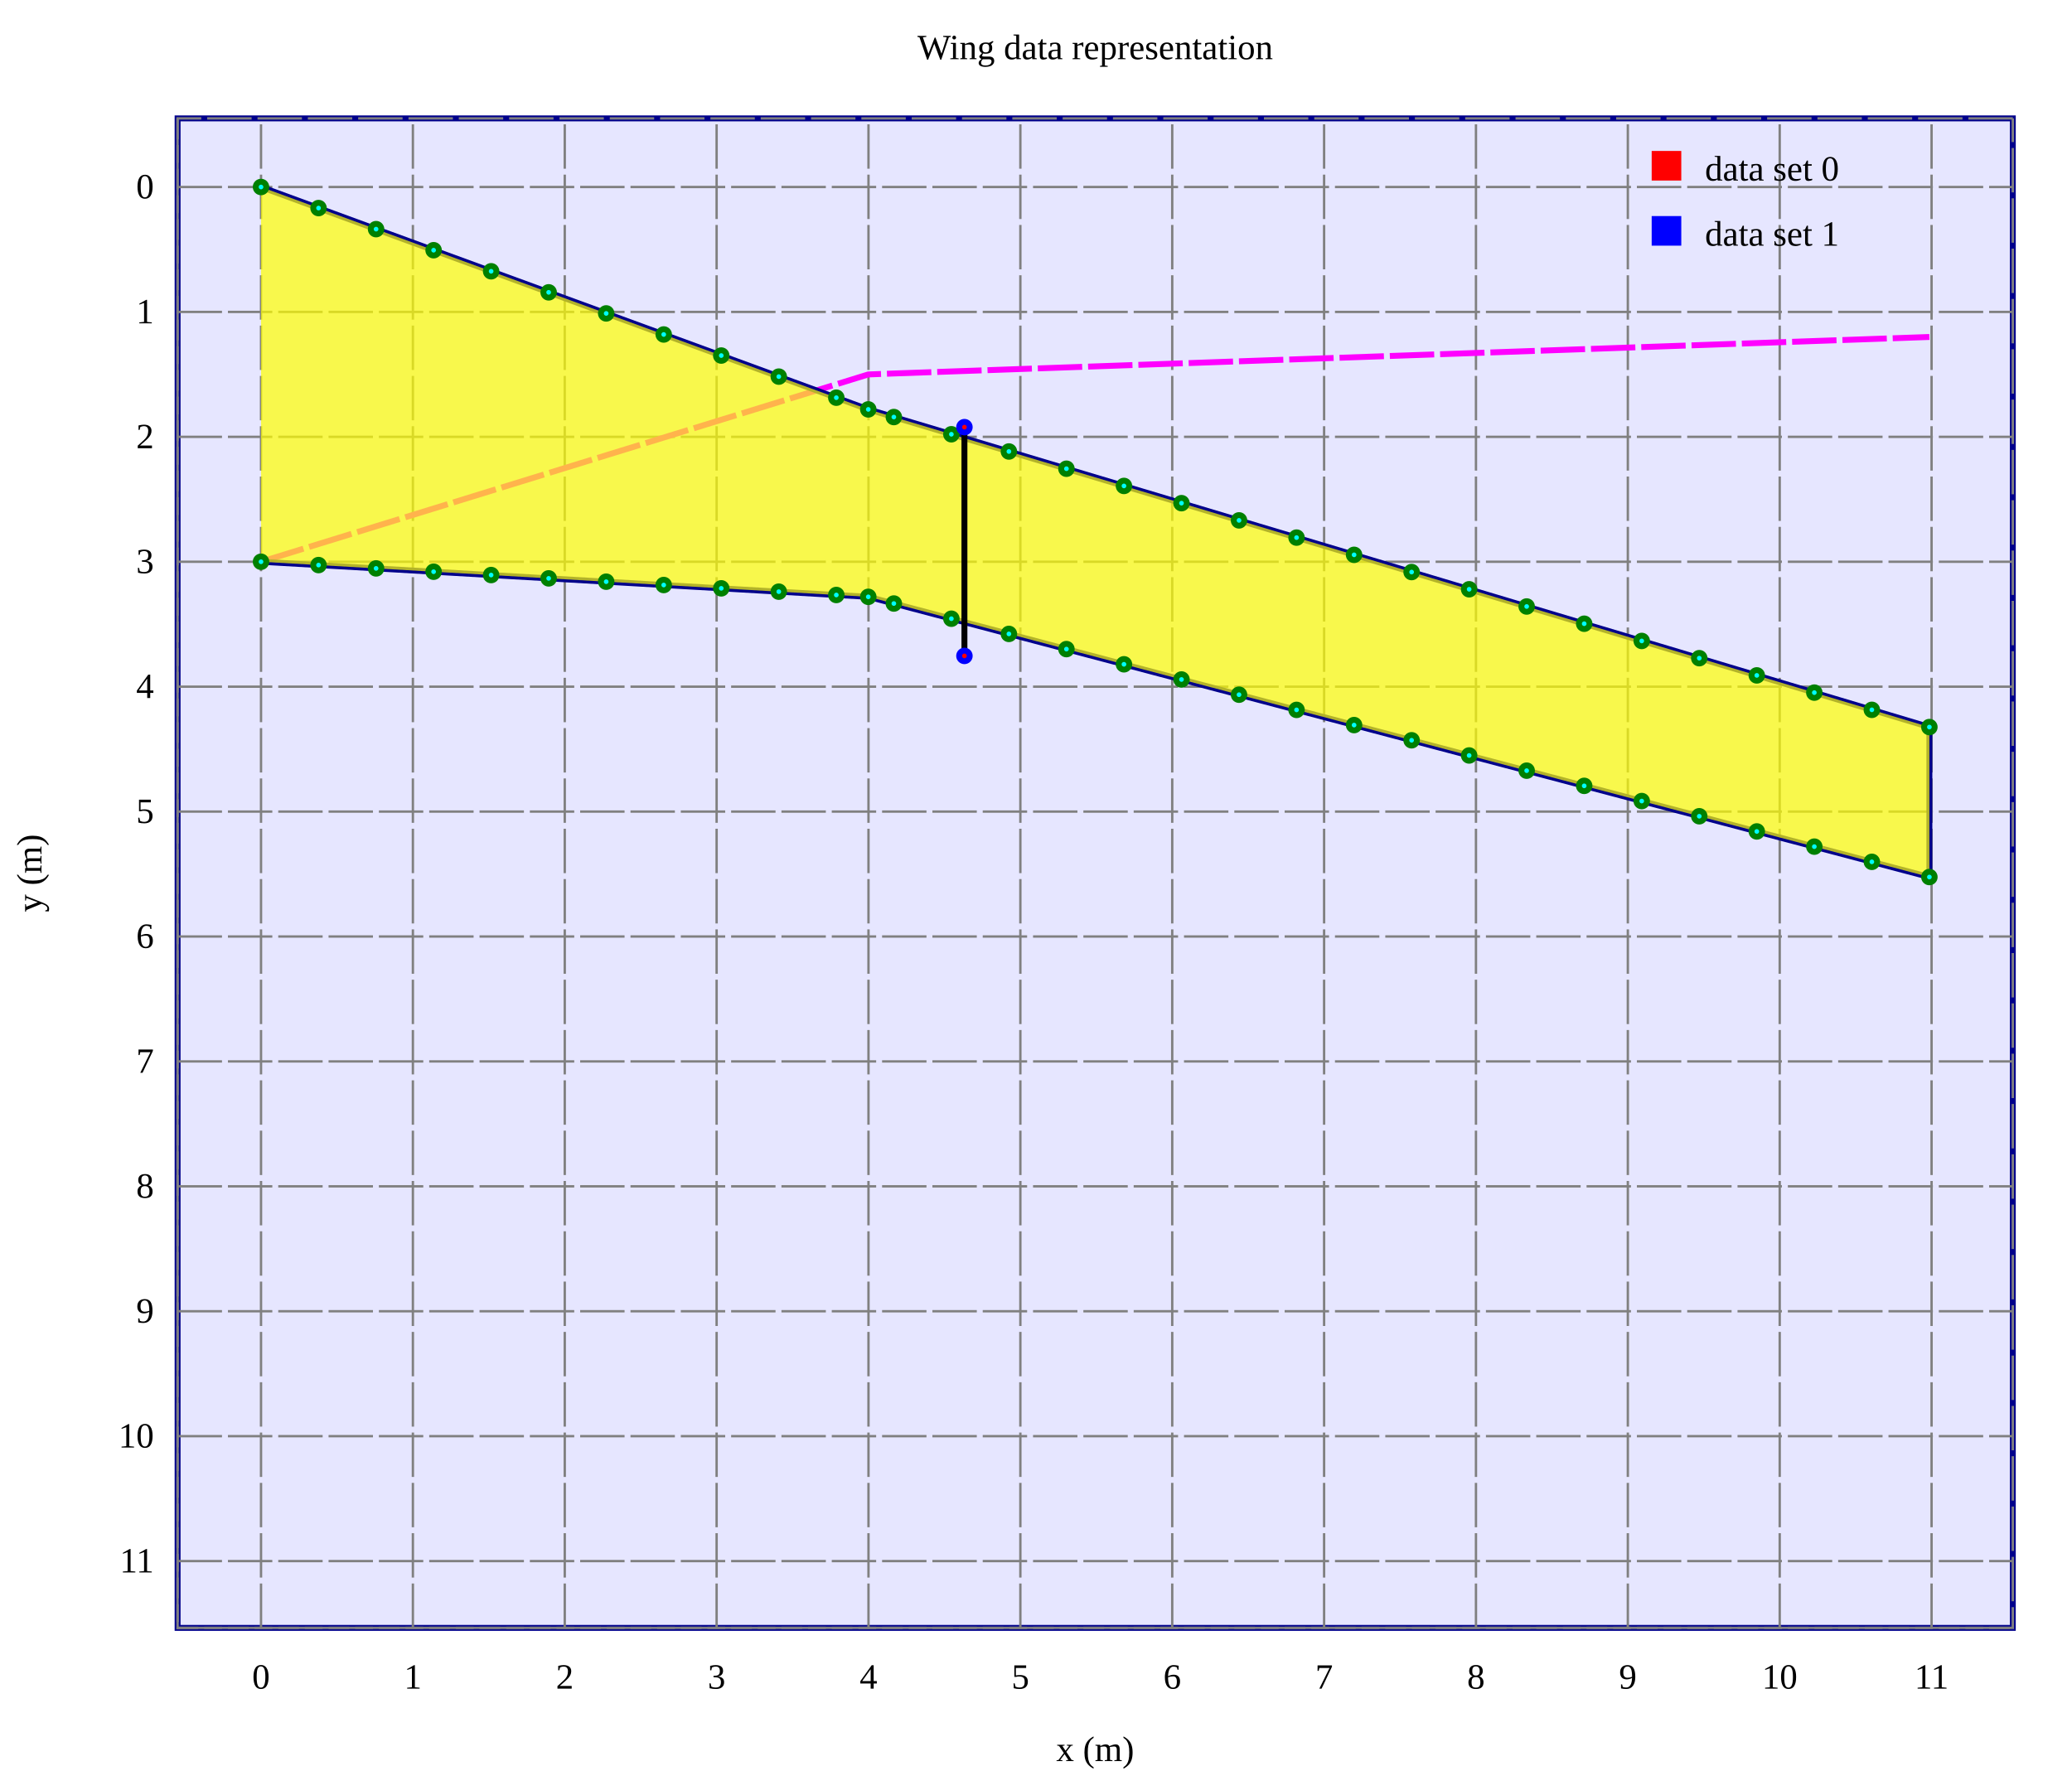
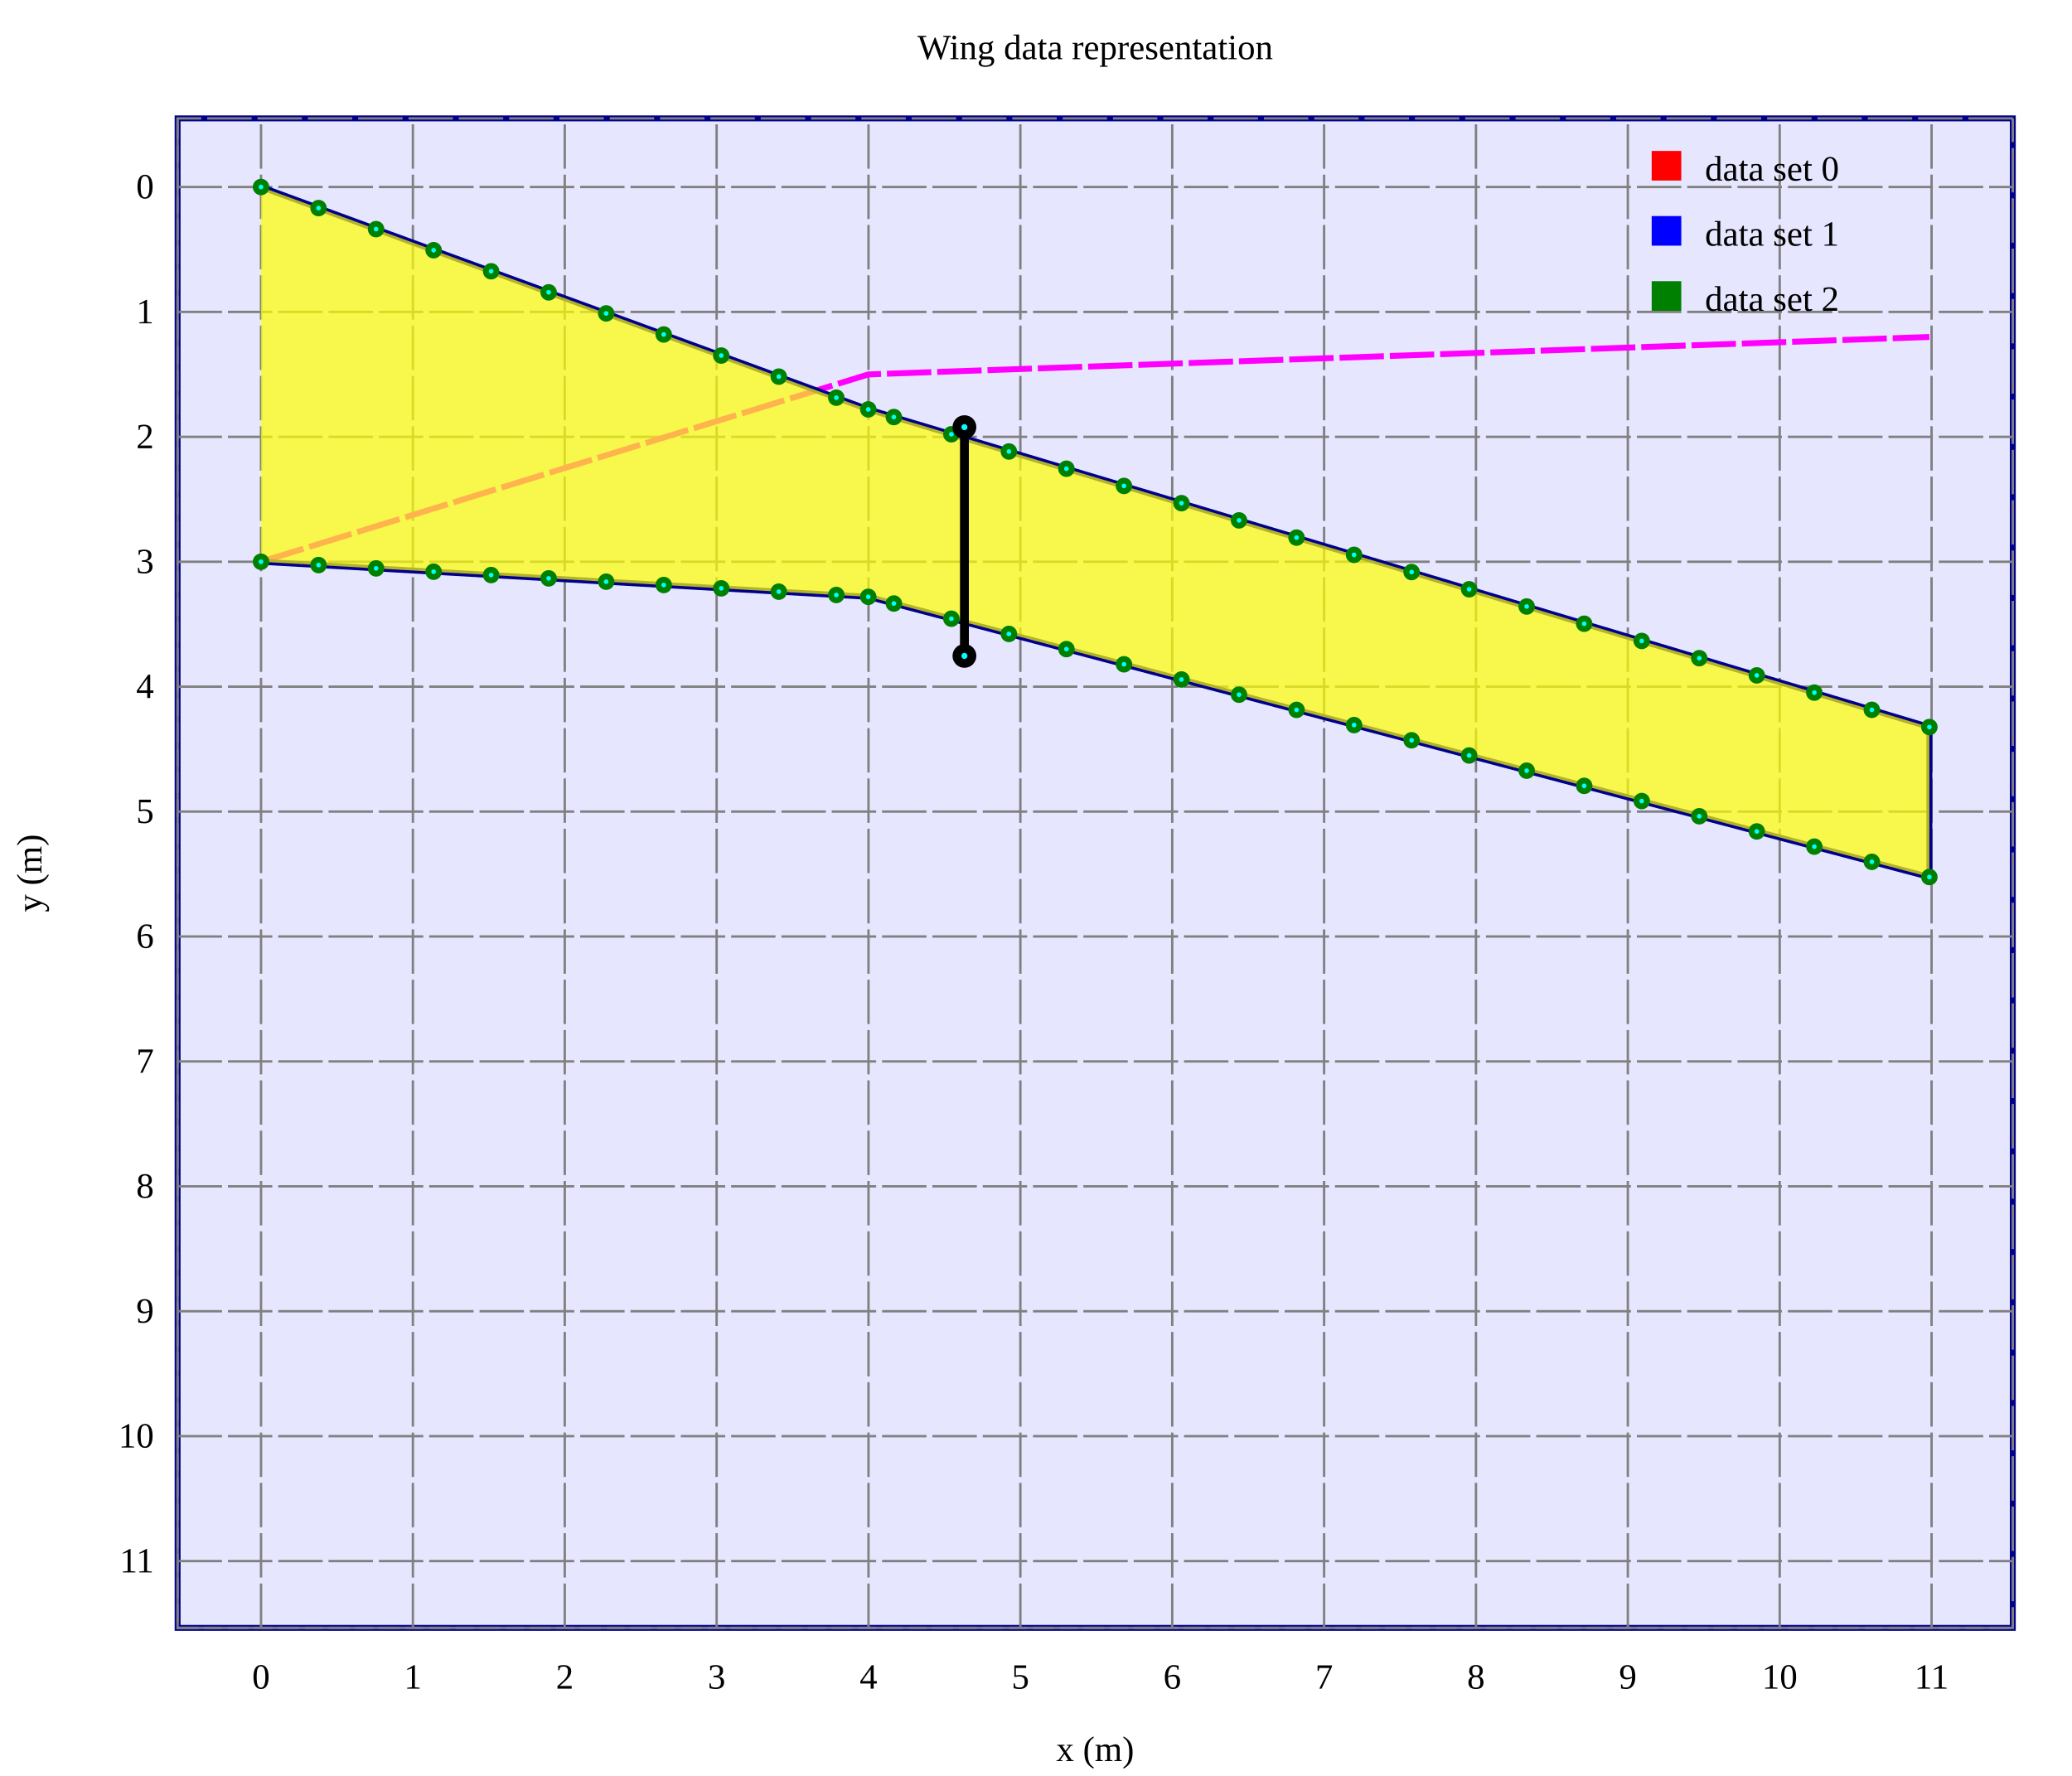
<svg xmlns="http://www.w3.org/2000/svg" id="svg" class="svg" width="700" height="600">
  <g id="page" width="700" height="600">
    <g id="graph" transform="translate(60,40)">
      <rect width="620" height="510" fill="blue" opacity="0.1" />
      <rect width="620" height="510" fill="none" opacity="1.0" style="stroke: darkblue; stroke-width: 2px;" />
      <g id="xAxis" class="axis" transform="translate(0,510)">
        <g class="tick" transform="translate(28.18182,0)" style="opacity: 1;">
          <line y2="-510" x2="0" style="fill: none; stroke: #808080; stroke-width: 0.8px; stroke-dasharray: 15px, 2px; font-style: normal; font-variant: normal; font-weight: normal; font-size: 10px; line-height: normal; font-family: sans-serif; shape-rendering: geometricprecision;" />
          <text dy=".71em" y="12" x="0" style="text-anchor: middle;">0</text>
        </g>
        <g class="tick" transform="translate(79.48878,0)" style="opacity: 1;">
          <line y2="-510" x2="0" style="fill: none; stroke: #808080; stroke-width: 0.8px; stroke-dasharray: 15px, 2px; font-style: normal; font-variant: normal; font-weight: normal; font-size: 10px; line-height: normal; font-family: sans-serif; shape-rendering: geometricprecision;" />
          <text dy=".71em" y="12" x="0" style="text-anchor: middle;">1</text>
        </g>
        <g class="tick" transform="translate(130.7957,0)" style="opacity: 1;">
          <line y2="-510" x2="0" style="fill: none; stroke: #808080; stroke-width: 0.8px; stroke-dasharray: 15px, 2px; font-style: normal; font-variant: normal; font-weight: normal; font-size: 10px; line-height: normal; font-family: sans-serif; shape-rendering: geometricprecision;" />
          <text dy=".71em" y="12" x="0" style="text-anchor: middle;">2</text>
        </g>
        <g class="tick" transform="translate(182.1027,0)" style="opacity: 1;">
          <line y2="-510" x2="0" style="fill: none; stroke: #808080; stroke-width: 0.8px; stroke-dasharray: 15px, 2px; font-style: normal; font-variant: normal; font-weight: normal; font-size: 10px; line-height: normal; font-family: sans-serif; shape-rendering: geometricprecision;" />
          <text dy=".71em" y="12" x="0" style="text-anchor: middle;">3</text>
        </g>
        <g class="tick" transform="translate(233.4097,0)" style="opacity: 1;">
          <line y2="-510" x2="0" style="fill: none; stroke: #808080; stroke-width: 0.8px; stroke-dasharray: 15px, 2px; font-style: normal; font-variant: normal; font-weight: normal; font-size: 10px; line-height: normal; font-family: sans-serif; shape-rendering: geometricprecision;" />
          <text dy=".71em" y="12" x="0" style="text-anchor: middle;">4</text>
        </g>
        <g class="tick" transform="translate(284.7166,0)" style="opacity: 1;">
          <line y2="-510" x2="0" style="fill: none; stroke: #808080; stroke-width: 0.8px; stroke-dasharray: 15px, 2px; font-style: normal; font-variant: normal; font-weight: normal; font-size: 10px; line-height: normal; font-family: sans-serif; shape-rendering: geometricprecision;" />
          <text dy=".71em" y="12" x="0" style="text-anchor: middle;">5</text>
        </g>
        <g class="tick" transform="translate(336.0236,0)" style="opacity: 1;">
          <line y2="-510" x2="0" style="fill: none; stroke: #808080; stroke-width: 0.8px; stroke-dasharray: 15px, 2px; font-style: normal; font-variant: normal; font-weight: normal; font-size: 10px; line-height: normal; font-family: sans-serif; shape-rendering: geometricprecision;" />
          <text dy=".71em" y="12" x="0" style="text-anchor: middle;">6</text>
        </g>
        <g class="tick" transform="translate(387.3305,0)" style="opacity: 1;">
          <line y2="-510" x2="0" style="fill: none; stroke: #808080; stroke-width: 0.8px; stroke-dasharray: 15px, 2px; font-style: normal; font-variant: normal; font-weight: normal; font-size: 10px; line-height: normal; font-family: sans-serif; shape-rendering: geometricprecision;" />
          <text dy=".71em" y="12" x="0" style="text-anchor: middle;">7</text>
        </g>
        <g class="tick" transform="translate(438.6375,0)" style="opacity: 1;">
          <line y2="-510" x2="0" style="fill: none; stroke: #808080; stroke-width: 0.8px; stroke-dasharray: 15px, 2px; font-style: normal; font-variant: normal; font-weight: normal; font-size: 10px; line-height: normal; font-family: sans-serif; shape-rendering: geometricprecision;" />
          <text dy=".71em" y="12" x="0" style="text-anchor: middle;">8</text>
        </g>
        <g class="tick" transform="translate(489.9445,0)" style="opacity: 1;">
          <line y2="-510" x2="0" style="fill: none; stroke: #808080; stroke-width: 0.8px; stroke-dasharray: 15px, 2px; font-style: normal; font-variant: normal; font-weight: normal; font-size: 10px; line-height: normal; font-family: sans-serif; shape-rendering: geometricprecision;" />
          <text dy=".71em" y="12" x="0" style="text-anchor: middle;">9</text>
        </g>
        <g class="tick" transform="translate(541.2514,0)" style="opacity: 1;">
          <line y2="-510" x2="0" style="fill: none; stroke: #808080; stroke-width: 0.8px; stroke-dasharray: 15px, 2px; font-style: normal; font-variant: normal; font-weight: normal; font-size: 10px; line-height: normal; font-family: sans-serif; shape-rendering: geometricprecision;" />
          <text dy=".71em" y="12" x="0" style="text-anchor: middle;">10</text>
        </g>
        <g class="tick" transform="translate(592.5584,0)" style="opacity: 1;">
          <line y2="-510" x2="0" style="fill: none; stroke: #808080; stroke-width: 0.8px; stroke-dasharray: 15px, 2px; font-style: normal; font-variant: normal; font-weight: normal; font-size: 10px; line-height: normal; font-family: sans-serif; shape-rendering: geometricprecision;" />
          <text dy=".71em" y="12" x="0" style="text-anchor: middle;">11</text>
        </g>
        <path class="domain" d="M0,-510V0H620V-510" style="fill: none; stroke: #808080; stroke-width: 0.8px; stroke-dasharray: 15px, 2px; font-style: normal; font-variant: normal; font-weight: normal; font-size: 10px; line-height: normal; font-family: sans-serif; shape-rendering: geometricprecision;" />
      </g>
      <g id="yAxis" class="axis">
        <g class="tick" transform="translate(0,23.18182)" style="opacity: 1;">
          <line x2="620" y2="0" style="fill: none; stroke: #808080; stroke-dasharray: 15px, 2px; stroke-width: 0.8px; shape-rendering: geometricprecision;" />
          <text dy=".32em" x="-8" y="0" style="text-anchor: end;">0</text>
        </g>
        <g class="tick" transform="translate(0,65.38593)" style="opacity: 1;">
          <line x2="620" y2="0" style="fill: none; stroke: #808080; stroke-dasharray: 15px, 2px; stroke-width: 0.8px; shape-rendering: geometricprecision;" />
          <text dy=".32em" x="-8" y="0" style="text-anchor: end;">1</text>
        </g>
        <g class="tick" transform="translate(0,107.59)" style="opacity: 1;">
          <line x2="620" y2="0" style="fill: none; stroke: #808080; stroke-dasharray: 15px, 2px; stroke-width: 0.8px; shape-rendering: geometricprecision;" />
          <text dy=".32em" x="-8" y="0" style="text-anchor: end;">2</text>
        </g>
        <g class="tick" transform="translate(0,149.7942)" style="opacity: 1;">
          <line x2="620" y2="0" style="fill: none; stroke: #808080; stroke-dasharray: 15px, 2px; stroke-width: 0.8px; shape-rendering: geometricprecision;" />
          <text dy=".32em" x="-8" y="0" style="text-anchor: end;">3</text>
        </g>
        <g class="tick" transform="translate(0,191.9983)" style="opacity: 1;">
          <line x2="620" y2="0" style="fill: none; stroke: #808080; stroke-dasharray: 15px, 2px; stroke-width: 0.8px; shape-rendering: geometricprecision;" />
          <text dy=".32em" x="-8" y="0" style="text-anchor: end;">4</text>
        </g>
        <g class="tick" transform="translate(0,234.2024)" style="opacity: 1;">
          <line x2="620" y2="0" style="fill: none; stroke: #808080; stroke-dasharray: 15px, 2px; stroke-width: 0.8px; shape-rendering: geometricprecision;" />
          <text dy=".32em" x="-8" y="0" style="text-anchor: end;">5</text>
        </g>
        <g class="tick" transform="translate(0,276.4065)" style="opacity: 1;">
          <line x2="620" y2="0" style="fill: none; stroke: #808080; stroke-dasharray: 15px, 2px; stroke-width: 0.8px; shape-rendering: geometricprecision;" />
          <text dy=".32em" x="-8" y="0" style="text-anchor: end;">6</text>
        </g>
        <g class="tick" transform="translate(0,318.6106)" style="opacity: 1;">
          <line x2="620" y2="0" style="fill: none; stroke: #808080; stroke-dasharray: 15px, 2px; stroke-width: 0.8px; shape-rendering: geometricprecision;" />
          <text dy=".32em" x="-8" y="0" style="text-anchor: end;">7</text>
        </g>
        <g class="tick" transform="translate(0,360.8147)" style="opacity: 1;">
          <line x2="620" y2="0" style="fill: none; stroke: #808080; stroke-dasharray: 15px, 2px; stroke-width: 0.8px; shape-rendering: geometricprecision;" />
          <text dy=".32em" x="-8" y="0" style="text-anchor: end;">8</text>
        </g>
        <g class="tick" transform="translate(0,403.0188)" style="opacity: 1;">
          <line x2="620" y2="0" style="fill: none; stroke: #808080; stroke-dasharray: 15px, 2px; stroke-width: 0.8px; shape-rendering: geometricprecision;" />
          <text dy=".32em" x="-8" y="0" style="text-anchor: end;">9</text>
        </g>
        <g class="tick" transform="translate(0,445.223)" style="opacity: 1;">
          <line x2="620" y2="0" style="fill: none; stroke: #808080; stroke-dasharray: 15px, 2px; stroke-width: 0.8px; shape-rendering: geometricprecision;" />
          <text dy=".32em" x="-8" y="0" style="text-anchor: end;">10</text>
        </g>
        <g class="tick" transform="translate(0,487.4271)" style="opacity: 1;">
          <line x2="620" y2="0" style="fill: none; stroke: #808080; stroke-dasharray: 15px, 2px; stroke-width: 0.8px; shape-rendering: geometricprecision;" />
          <text dy=".32em" x="-8" y="0" style="text-anchor: end;">11</text>
        </g>
        <path class="domain" d="M620,0H0V510H620" style="fill: none; stroke: #808080; stroke-dasharray: 15px, 2px; stroke-width: 0.8px; shape-rendering: geometricprecision;" />
      </g>
      <g id="xy" class="xy">
        <path id="line" d="M28.182,149.794L47.618,143.799L67.053,137.804L86.489,131.808L105.925,125.813L125.361,119.818L144.796,113.822L164.232,107.827L183.668,101.832L203.103,95.836L222.539,89.841L233.339,86.51L241.975,86.184L261.411,85.498L280.846,84.813L300.282,84.128L319.718,83.443L339.154,82.758L358.589,82.072L378.025,81.387L397.461,80.702L416.897,80.017L436.332,79.332L455.768,78.647L475.204,77.961L494.639,77.276L514.075,76.591L533.511,75.906L552.947,75.221L572.382,74.536L591.818,73.85" class="line" style="fill:none; stroke:magenta; stroke-dasharray: 15px, 2px; stroke-width:2" />
      </g>
      <g id="xy" class="xy">
        <path id="line" d="M28.182,23.182L47.618,30.3L67.053,37.418L86.489,44.536L105.925,51.654L125.361,58.772L144.796,65.89L164.232,73.008L183.668,80.126L203.103,87.245L222.539,94.363L233.339,98.318L241.975,100.903L261.411,106.722L280.846,112.541L300.282,118.36L319.718,124.179L339.154,129.998L358.589,135.817L378.025,141.636L397.461,147.455L416.897,153.274L436.332,159.093L455.768,164.912L475.204,170.731L494.639,176.55L514.075,182.369L533.511,188.188L552.947,194.007L572.382,199.826L591.818,205.645L591.818,256.313L572.382,251.179L552.947,246.046L533.511,240.912L514.075,235.778L494.639,230.644L475.204,225.511L455.768,220.377L436.332,215.243L416.897,210.109L397.461,204.975L378.025,199.842L358.589,194.708L339.154,189.574L319.718,184.44L300.282,179.307L280.846,174.173L261.411,169.039L241.975,163.905L233.339,161.646L222.539,161.022L203.103,159.899L183.668,158.776L164.232,157.654L144.796,156.531L125.361,155.408L105.925,154.285L86.489,153.162L67.053,152.04L47.618,150.917L28.182,149.794" class="line" style="fill:none; stroke:darkblue; stroke-width:2" />
        <path id="area" d="M28.182,23.182L47.618,30.3L67.053,37.418L86.489,44.536L105.925,51.654L125.361,58.772L144.796,65.89L164.232,73.008L183.668,80.126L203.103,87.245L222.539,94.363L233.339,98.318L241.975,100.903L261.411,106.722L280.846,112.541L300.282,118.36L319.718,124.179L339.154,129.998L358.589,135.817L378.025,141.636L397.461,147.455L416.897,153.274L436.332,159.093L455.768,164.912L475.204,170.731L494.639,176.55L514.075,182.369L533.511,188.188L552.947,194.007L572.382,199.826L591.818,205.645L591.818,256.313L572.382,251.179L552.947,246.046L533.511,240.912L514.075,235.778L494.639,230.644L475.204,225.511L455.768,220.377L436.332,215.243L416.897,210.109L397.461,204.975L378.025,199.842L358.589,194.708L339.154,189.574L319.718,184.44L300.282,179.307L280.846,174.173L261.411,169.039L241.975,163.905L233.339,161.646L222.539,161.022L203.103,159.899L183.668,158.776L164.232,157.654L144.796,156.531L125.361,155.408L105.925,154.285L86.489,153.162L67.053,152.04L47.618,150.917L28.182,149.794L28.182,23.182L47.618,23.182L67.053,23.182L86.489,23.182L105.925,23.182L125.361,23.182L144.796,23.182L164.232,23.182L183.668,23.182L203.103,23.182L222.539,23.182L233.339,23.182L241.975,23.182L261.411,23.182L280.846,23.182L300.282,23.182L319.718,23.182L339.154,23.182L358.589,23.182L378.025,23.182L397.461,23.182L416.897,23.182L436.332,23.182L455.768,23.182L475.204,23.182L494.639,23.182L514.075,23.182L533.511,23.182L552.947,23.182L572.382,23.182L591.818,23.182L591.818,23.182L572.382,23.182L552.947,23.182L533.511,23.182L514.075,23.182L494.639,23.182L475.204,23.182L455.768,23.182L436.332,23.182L416.897,23.182L397.461,23.182L378.025,23.182L358.589,23.182L339.154,23.182L319.718,23.182L300.282,23.182L280.846,23.182L261.411,23.182L241.975,23.182L233.339,23.182L222.539,23.182L203.103,23.182L183.668,23.182L164.232,23.182L144.796,23.182L125.361,23.182L105.925,23.182L86.489,23.182L67.053,23.182L47.618,23.182L28.182,23.182Z" class="area" style="fill:yellow;" opacity="0.7" />
        <g id="symbols" class="symbols">
          <path transform="translate(28.18182,23.18182)" d="M0,1.784A1.784,1.784 0 1,1 0,-1.784A1.784,1.784 0 1,1 0,1.784Z" style="fill:cyan; stroke:green; stroke-width:2" />
          <path transform="translate(47.61755,30.29989)" d="M0,1.784A1.784,1.784 0 1,1 0,-1.784A1.784,1.784 0 1,1 0,1.784Z" style="fill:cyan; stroke:green; stroke-width:2" />
          <path transform="translate(67.05329,37.41797)" d="M0,1.784A1.784,1.784 0 1,1 0,-1.784A1.784,1.784 0 1,1 0,1.784Z" style="fill:cyan; stroke:green; stroke-width:2" />
          <path transform="translate(86.48903,44.53605)" d="M0,1.784A1.784,1.784 0 1,1 0,-1.784A1.784,1.784 0 1,1 0,1.784Z" style="fill:cyan; stroke:green; stroke-width:2" />
          <path transform="translate(105.9248,51.65412)" d="M0,1.784A1.784,1.784 0 1,1 0,-1.784A1.784,1.784 0 1,1 0,1.784Z" style="fill:cyan; stroke:green; stroke-width:2" />
          <path transform="translate(125.3605,58.7722)" d="M0,1.784A1.784,1.784 0 1,1 0,-1.784A1.784,1.784 0 1,1 0,1.784Z" style="fill:cyan; stroke:green; stroke-width:2" />
          <path transform="translate(144.7962,65.89028)" d="M0,1.784A1.784,1.784 0 1,1 0,-1.784A1.784,1.784 0 1,1 0,1.784Z" style="fill:cyan; stroke:green; stroke-width:2" />
          <path transform="translate(164.232,73.00835)" d="M0,1.784A1.784,1.784 0 1,1 0,-1.784A1.784,1.784 0 1,1 0,1.784Z" style="fill:cyan; stroke:green; stroke-width:2" />
          <path transform="translate(183.6677,80.12643)" d="M0,1.784A1.784,1.784 0 1,1 0,-1.784A1.784,1.784 0 1,1 0,1.784Z" style="fill:cyan; stroke:green; stroke-width:2" />
          <path transform="translate(203.1034,87.2445)" d="M0,1.784A1.784,1.784 0 1,1 0,-1.784A1.784,1.784 0 1,1 0,1.784Z" style="fill:cyan; stroke:green; stroke-width:2" />
          <path transform="translate(222.5392,94.36258)" d="M0,1.784A1.784,1.784 0 1,1 0,-1.784A1.784,1.784 0 1,1 0,1.784Z" style="fill:cyan; stroke:green; stroke-width:2" />
          <path transform="translate(233.3393,98.31799)" d="M0,1.784A1.784,1.784 0 1,1 0,-1.784A1.784,1.784 0 1,1 0,1.784Z" style="fill:cyan; stroke:green; stroke-width:2" />
          <path transform="translate(241.9749,100.9034)" d="M0,1.784A1.784,1.784 0 1,1 0,-1.784A1.784,1.784 0 1,1 0,1.784Z" style="fill:cyan; stroke:green; stroke-width:2" />
          <path transform="translate(261.4107,106.7224)" d="M0,1.784A1.784,1.784 0 1,1 0,-1.784A1.784,1.784 0 1,1 0,1.784Z" style="fill:cyan; stroke:green; stroke-width:2" />
          <path transform="translate(280.8464,112.5414)" d="M0,1.784A1.784,1.784 0 1,1 0,-1.784A1.784,1.784 0 1,1 0,1.784Z" style="fill:cyan; stroke:green; stroke-width:2" />
          <path transform="translate(300.2821,118.3603)" d="M0,1.784A1.784,1.784 0 1,1 0,-1.784A1.784,1.784 0 1,1 0,1.784Z" style="fill:cyan; stroke:green; stroke-width:2" />
          <path transform="translate(319.7179,124.1793)" d="M0,1.784A1.784,1.784 0 1,1 0,-1.784A1.784,1.784 0 1,1 0,1.784Z" style="fill:cyan; stroke:green; stroke-width:2" />
          <path transform="translate(339.1536,129.9982)" d="M0,1.784A1.784,1.784 0 1,1 0,-1.784A1.784,1.784 0 1,1 0,1.784Z" style="fill:cyan; stroke:green; stroke-width:2" />
          <path transform="translate(358.5893,135.8172)" d="M0,1.784A1.784,1.784 0 1,1 0,-1.784A1.784,1.784 0 1,1 0,1.784Z" style="fill:cyan; stroke:green; stroke-width:2" />
          <path transform="translate(378.0251,141.6362)" d="M0,1.784A1.784,1.784 0 1,1 0,-1.784A1.784,1.784 0 1,1 0,1.784Z" style="fill:cyan; stroke:green; stroke-width:2" />
          <path transform="translate(397.4608,147.4551)" d="M0,1.784A1.784,1.784 0 1,1 0,-1.784A1.784,1.784 0 1,1 0,1.784Z" style="fill:cyan; stroke:green; stroke-width:2" />
          <path transform="translate(416.8966,153.2741)" d="M0,1.784A1.784,1.784 0 1,1 0,-1.784A1.784,1.784 0 1,1 0,1.784Z" style="fill:cyan; stroke:green; stroke-width:2" />
          <path transform="translate(436.3323,159.093)" d="M0,1.784A1.784,1.784 0 1,1 0,-1.784A1.784,1.784 0 1,1 0,1.784Z" style="fill:cyan; stroke:green; stroke-width:2" />
          <path transform="translate(455.768,164.912)" d="M0,1.784A1.784,1.784 0 1,1 0,-1.784A1.784,1.784 0 1,1 0,1.784Z" style="fill:cyan; stroke:green; stroke-width:2" />
          <path transform="translate(475.2038,170.731)" d="M0,1.784A1.784,1.784 0 1,1 0,-1.784A1.784,1.784 0 1,1 0,1.784Z" style="fill:cyan; stroke:green; stroke-width:2" />
          <path transform="translate(494.6395,176.5499)" d="M0,1.784A1.784,1.784 0 1,1 0,-1.784A1.784,1.784 0 1,1 0,1.784Z" style="fill:cyan; stroke:green; stroke-width:2" />
          <path transform="translate(514.0752,182.3689)" d="M0,1.784A1.784,1.784 0 1,1 0,-1.784A1.784,1.784 0 1,1 0,1.784Z" style="fill:cyan; stroke:green; stroke-width:2" />
          <path transform="translate(533.511,188.1878)" d="M0,1.784A1.784,1.784 0 1,1 0,-1.784A1.784,1.784 0 1,1 0,1.784Z" style="fill:cyan; stroke:green; stroke-width:2" />
          <path transform="translate(552.9467,194.0068)" d="M0,1.784A1.784,1.784 0 1,1 0,-1.784A1.784,1.784 0 1,1 0,1.784Z" style="fill:cyan; stroke:green; stroke-width:2" />
          <path transform="translate(572.3824,199.8258)" d="M0,1.784A1.784,1.784 0 1,1 0,-1.784A1.784,1.784 0 1,1 0,1.784Z" style="fill:cyan; stroke:green; stroke-width:2" />
          <path transform="translate(591.8182,205.6447)" d="M0,1.784A1.784,1.784 0 1,1 0,-1.784A1.784,1.784 0 1,1 0,1.784Z" style="fill:cyan; stroke:green; stroke-width:2" />
          <path transform="translate(591.8182,256.3133)" d="M0,1.784A1.784,1.784 0 1,1 0,-1.784A1.784,1.784 0 1,1 0,1.784Z" style="fill:cyan; stroke:green; stroke-width:2" />
          <path transform="translate(572.3824,251.1795)" d="M0,1.784A1.784,1.784 0 1,1 0,-1.784A1.784,1.784 0 1,1 0,1.784Z" style="fill:cyan; stroke:green; stroke-width:2" />
          <path transform="translate(552.9467,246.0457)" d="M0,1.784A1.784,1.784 0 1,1 0,-1.784A1.784,1.784 0 1,1 0,1.784Z" style="fill:cyan; stroke:green; stroke-width:2" />
          <path transform="translate(533.511,240.9119)" d="M0,1.784A1.784,1.784 0 1,1 0,-1.784A1.784,1.784 0 1,1 0,1.784Z" style="fill:cyan; stroke:green; stroke-width:2" />
          <path transform="translate(514.0752,235.7781)" d="M0,1.784A1.784,1.784 0 1,1 0,-1.784A1.784,1.784 0 1,1 0,1.784Z" style="fill:cyan; stroke:green; stroke-width:2" />
          <path transform="translate(494.6395,230.6444)" d="M0,1.784A1.784,1.784 0 1,1 0,-1.784A1.784,1.784 0 1,1 0,1.784Z" style="fill:cyan; stroke:green; stroke-width:2" />
          <path transform="translate(475.2038,225.5106)" d="M0,1.784A1.784,1.784 0 1,1 0,-1.784A1.784,1.784 0 1,1 0,1.784Z" style="fill:cyan; stroke:green; stroke-width:2" />
          <path transform="translate(455.768,220.3768)" d="M0,1.784A1.784,1.784 0 1,1 0,-1.784A1.784,1.784 0 1,1 0,1.784Z" style="fill:cyan; stroke:green; stroke-width:2" />
          <path transform="translate(436.3323,215.243)" d="M0,1.784A1.784,1.784 0 1,1 0,-1.784A1.784,1.784 0 1,1 0,1.784Z" style="fill:cyan; stroke:green; stroke-width:2" />
          <path transform="translate(416.8966,210.1092)" d="M0,1.784A1.784,1.784 0 1,1 0,-1.784A1.784,1.784 0 1,1 0,1.784Z" style="fill:cyan; stroke:green; stroke-width:2" />
          <path transform="translate(397.4608,204.9754)" d="M0,1.784A1.784,1.784 0 1,1 0,-1.784A1.784,1.784 0 1,1 0,1.784Z" style="fill:cyan; stroke:green; stroke-width:2" />
          <path transform="translate(378.0251,199.8417)" d="M0,1.784A1.784,1.784 0 1,1 0,-1.784A1.784,1.784 0 1,1 0,1.784Z" style="fill:cyan; stroke:green; stroke-width:2" />
          <path transform="translate(358.5893,194.7079)" d="M0,1.784A1.784,1.784 0 1,1 0,-1.784A1.784,1.784 0 1,1 0,1.784Z" style="fill:cyan; stroke:green; stroke-width:2" />
          <path transform="translate(339.1536,189.5741)" d="M0,1.784A1.784,1.784 0 1,1 0,-1.784A1.784,1.784 0 1,1 0,1.784Z" style="fill:cyan; stroke:green; stroke-width:2" />
          <path transform="translate(319.7179,184.4403)" d="M0,1.784A1.784,1.784 0 1,1 0,-1.784A1.784,1.784 0 1,1 0,1.784Z" style="fill:cyan; stroke:green; stroke-width:2" />
          <path transform="translate(300.2821,179.3065)" d="M0,1.784A1.784,1.784 0 1,1 0,-1.784A1.784,1.784 0 1,1 0,1.784Z" style="fill:cyan; stroke:green; stroke-width:2" />
          <path transform="translate(280.8464,174.1727)" d="M0,1.784A1.784,1.784 0 1,1 0,-1.784A1.784,1.784 0 1,1 0,1.784Z" style="fill:cyan; stroke:green; stroke-width:2" />
          <path transform="translate(261.4107,169.039)" d="M0,1.784A1.784,1.784 0 1,1 0,-1.784A1.784,1.784 0 1,1 0,1.784Z" style="fill:cyan; stroke:green; stroke-width:2" />
          <path transform="translate(241.9749,163.9052)" d="M0,1.784A1.784,1.784 0 1,1 0,-1.784A1.784,1.784 0 1,1 0,1.784Z" style="fill:cyan; stroke:green; stroke-width:2" />
          <path transform="translate(233.3393,161.6459)" d="M0,1.784A1.784,1.784 0 1,1 0,-1.784A1.784,1.784 0 1,1 0,1.784Z" style="fill:cyan; stroke:green; stroke-width:2" />
          <path transform="translate(222.5392,161.0219)" d="M0,1.784A1.784,1.784 0 1,1 0,-1.784A1.784,1.784 0 1,1 0,1.784Z" style="fill:cyan; stroke:green; stroke-width:2" />
          <path transform="translate(203.1034,159.8992)" d="M0,1.784A1.784,1.784 0 1,1 0,-1.784A1.784,1.784 0 1,1 0,1.784Z" style="fill:cyan; stroke:green; stroke-width:2" />
          <path transform="translate(183.6677,158.7764)" d="M0,1.784A1.784,1.784 0 1,1 0,-1.784A1.784,1.784 0 1,1 0,1.784Z" style="fill:cyan; stroke:green; stroke-width:2" />
          <path transform="translate(164.232,157.6536)" d="M0,1.784A1.784,1.784 0 1,1 0,-1.784A1.784,1.784 0 1,1 0,1.784Z" style="fill:cyan; stroke:green; stroke-width:2" />
          <path transform="translate(144.7962,156.5308)" d="M0,1.784A1.784,1.784 0 1,1 0,-1.784A1.784,1.784 0 1,1 0,1.784Z" style="fill:cyan; stroke:green; stroke-width:2" />
          <path transform="translate(125.3605,155.4081)" d="M0,1.784A1.784,1.784 0 1,1 0,-1.784A1.784,1.784 0 1,1 0,1.784Z" style="fill:cyan; stroke:green; stroke-width:2" />
          <path transform="translate(105.9248,154.2853)" d="M0,1.784A1.784,1.784 0 1,1 0,-1.784A1.784,1.784 0 1,1 0,1.784Z" style="fill:cyan; stroke:green; stroke-width:2" />
          <path transform="translate(86.48903,153.1625)" d="M0,1.784A1.784,1.784 0 1,1 0,-1.784A1.784,1.784 0 1,1 0,1.784Z" style="fill:cyan; stroke:green; stroke-width:2" />
          <path transform="translate(67.05329,152.0397)" d="M0,1.784A1.784,1.784 0 1,1 0,-1.784A1.784,1.784 0 1,1 0,1.784Z" style="fill:cyan; stroke:green; stroke-width:2" />
          <path transform="translate(47.61755,150.9169)" d="M0,1.784A1.784,1.784 0 1,1 0,-1.784A1.784,1.784 0 1,1 0,1.784Z" style="fill:cyan; stroke:green; stroke-width:2" />
          <path transform="translate(28.18182,149.7942)" d="M0,1.784A1.784,1.784 0 1,1 0,-1.784A1.784,1.784 0 1,1 0,1.784Z" style="fill:cyan; stroke:green; stroke-width:2" />
        </g>
      </g>
      <g id="xy" class="xy">
-         <path id="line" d="M265.822,104.315L265.822,181.605" class="line" style="fill:none; stroke:black; stroke-width:2" />
+         <path id="line" d="M265.822,104.315L265.822,181.605" class="line" style="fill:none; stroke:black; stroke-width:3" />
        <g id="symbols" class="symbols">
-           <path transform="translate(265.822,104.3145)" d="M0,1.784A1.784,1.784 0 1,1 0,-1.784A1.784,1.784 0 1,1 0,1.784Z" style="fill:red; stroke:blue; stroke-width:2" />
-           <path transform="translate(265.822,181.6053)" d="M0,1.784A1.784,1.784 0 1,1 0,-1.784A1.784,1.784 0 1,1 0,1.784Z" style="fill:red; stroke:blue; stroke-width:2" />
+           <path transform="translate(265.822,104.3145)" d="M0,2.523A2.523,2.523 0 1,1 0,-2.523A2.523,2.523 0 1,1 0,2.523Z" style="fill:cyan; stroke:black; stroke-width:3" />
+           <path transform="translate(265.822,181.6053)" d="M0,2.523A2.523,2.523 0 1,1 0,-2.523A2.523,2.523 0 1,1 0,2.523Z" style="fill:cyan; stroke:black; stroke-width:3" />
        </g>
      </g>
    </g>
  </g>
  <text class="x label" text-anchor="middle" x="370" y="595">x (m)</text>
  <text class="y label" text-anchor="middle" x="-295" y="5" dy=".75em" transform="rotate(-90)">y (m)</text>
  <text class="title" text-anchor="middle" x="370" y="20">Wing data representation</text>
  <g class="legend" transform="translate(558.0,51.0)">
    <rect y="0" width="10" height="10" style="fill: #ff0000;" />
    <rect y="22" width="10" height="10" style="fill: #0000ff;" />
+     <rect y="44" width="10" height="10" style="fill: #008000;" />
    <text text-anchor="start" x="18" y="10">data set 0</text>
    <text text-anchor="start" x="18" y="32">data set 1</text>
+     <text text-anchor="start" x="18" y="54">data set 2</text>
  </g>
</svg>
